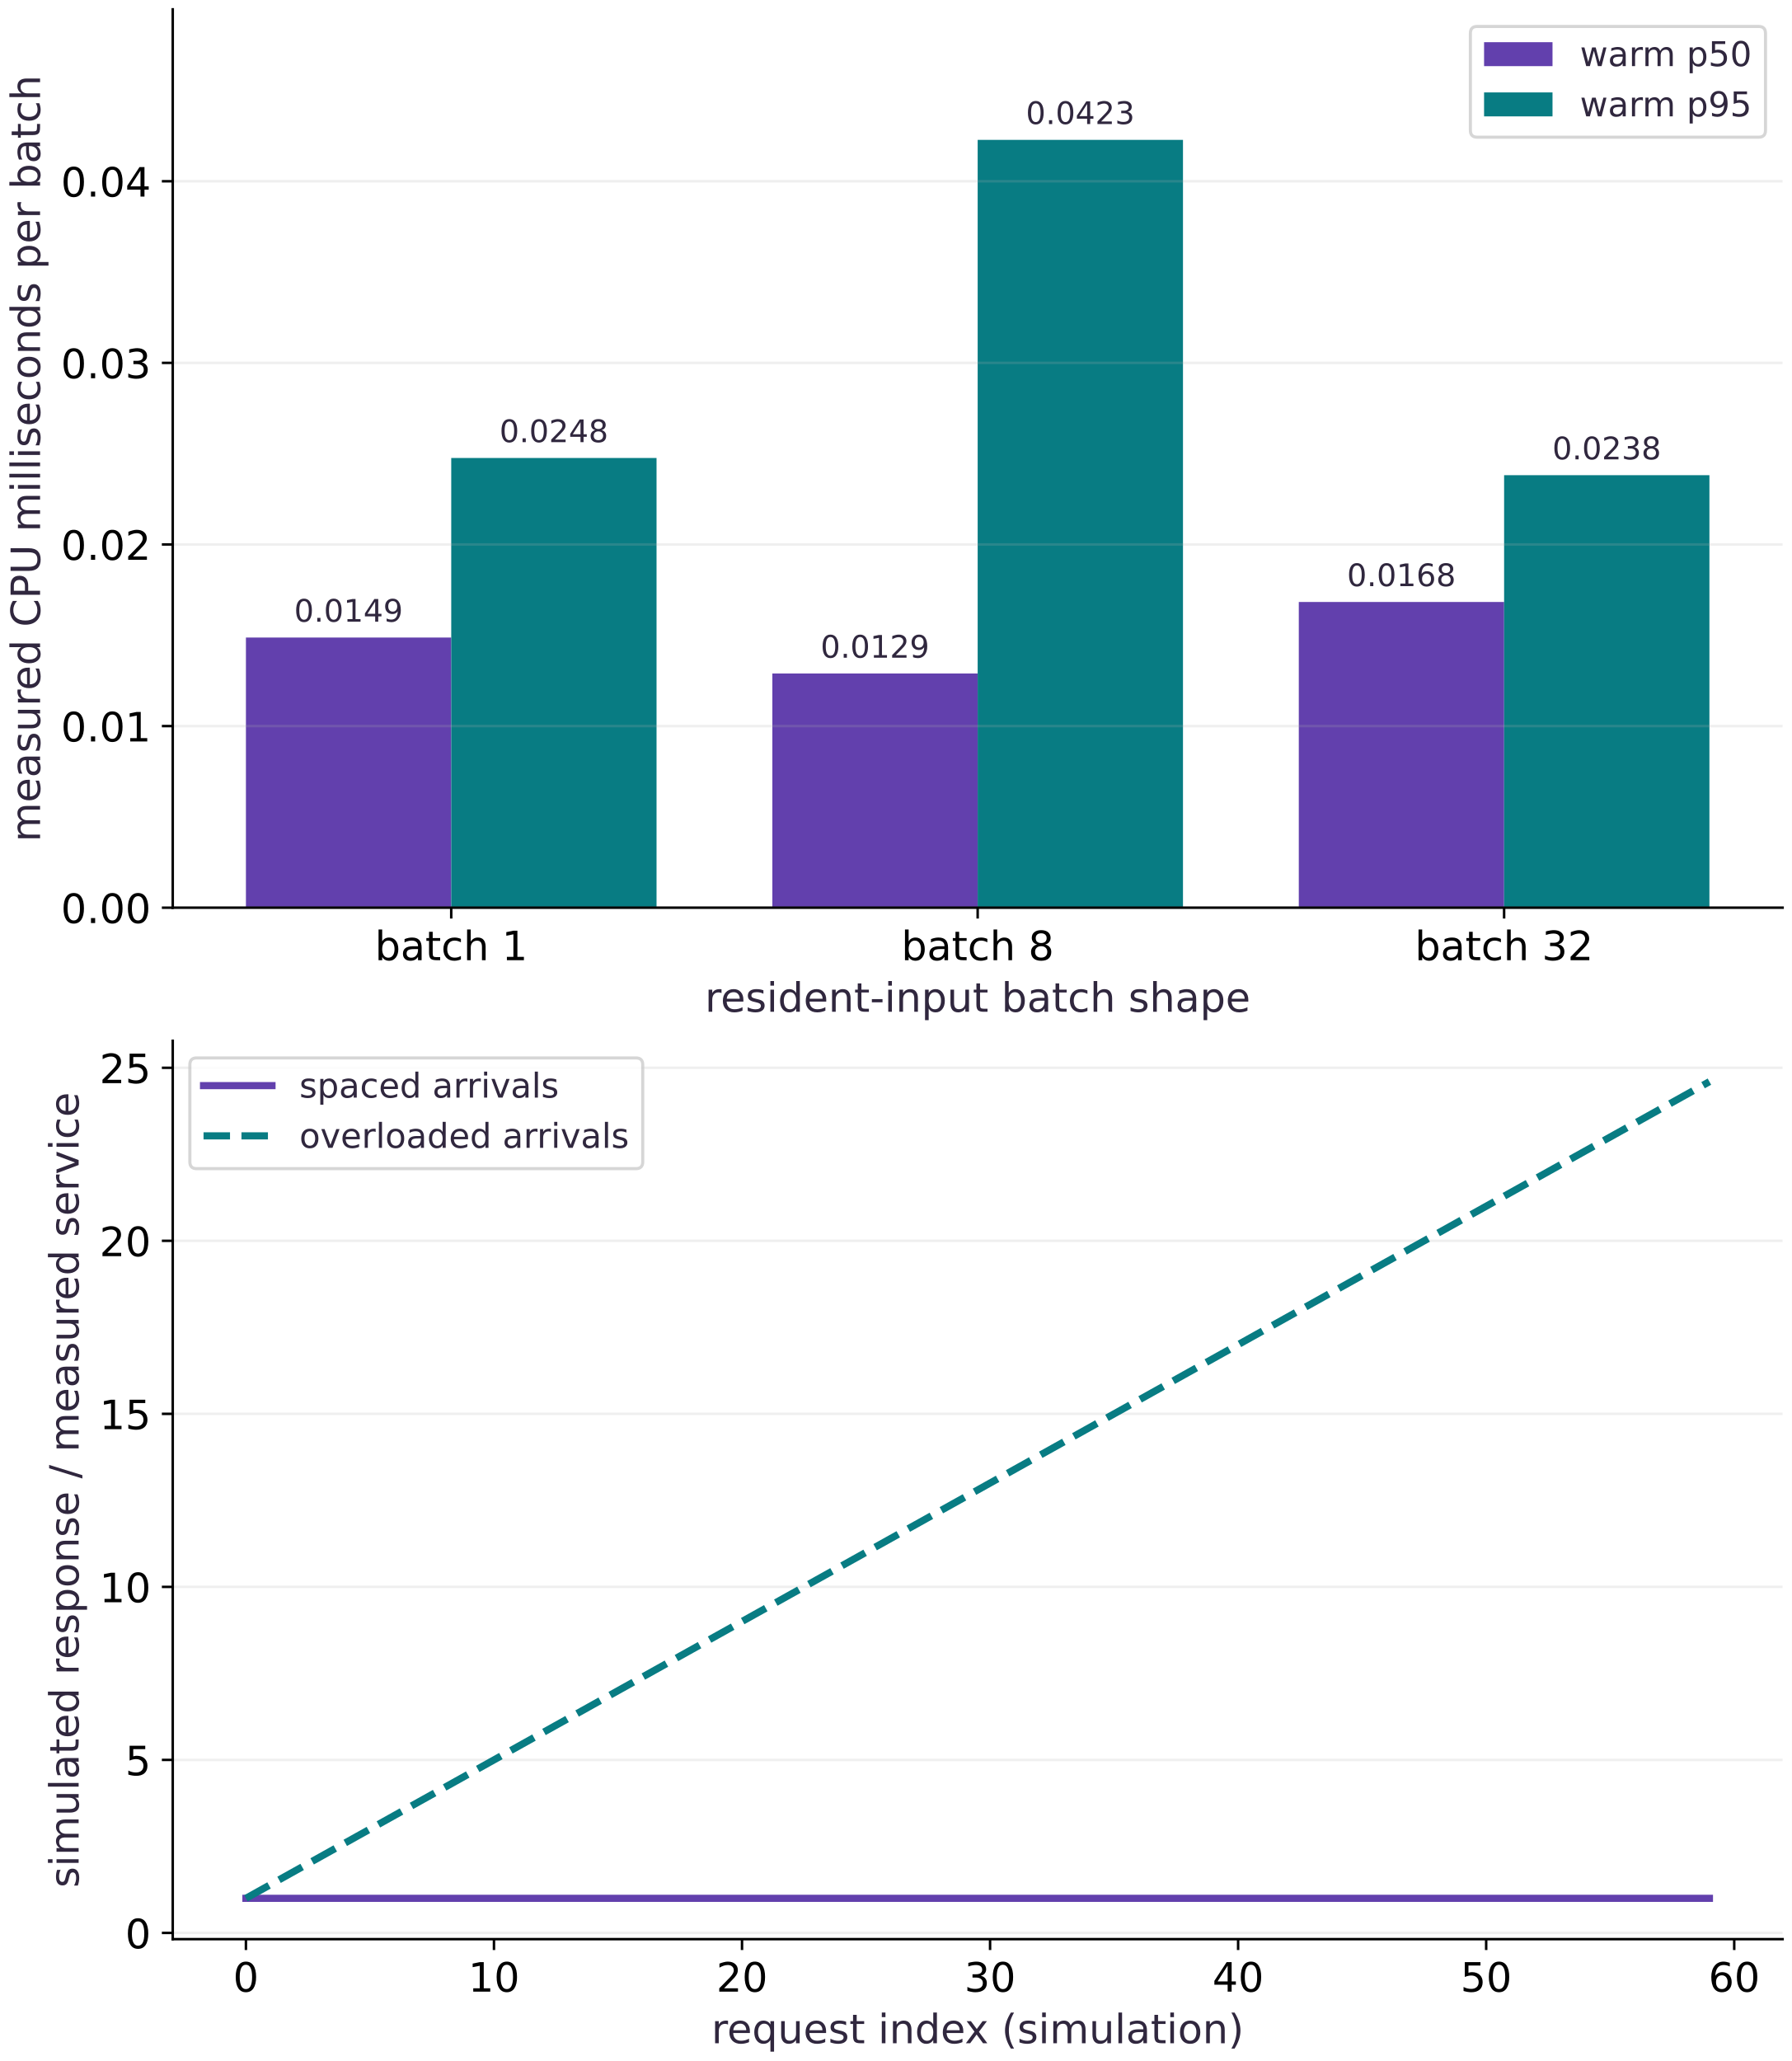
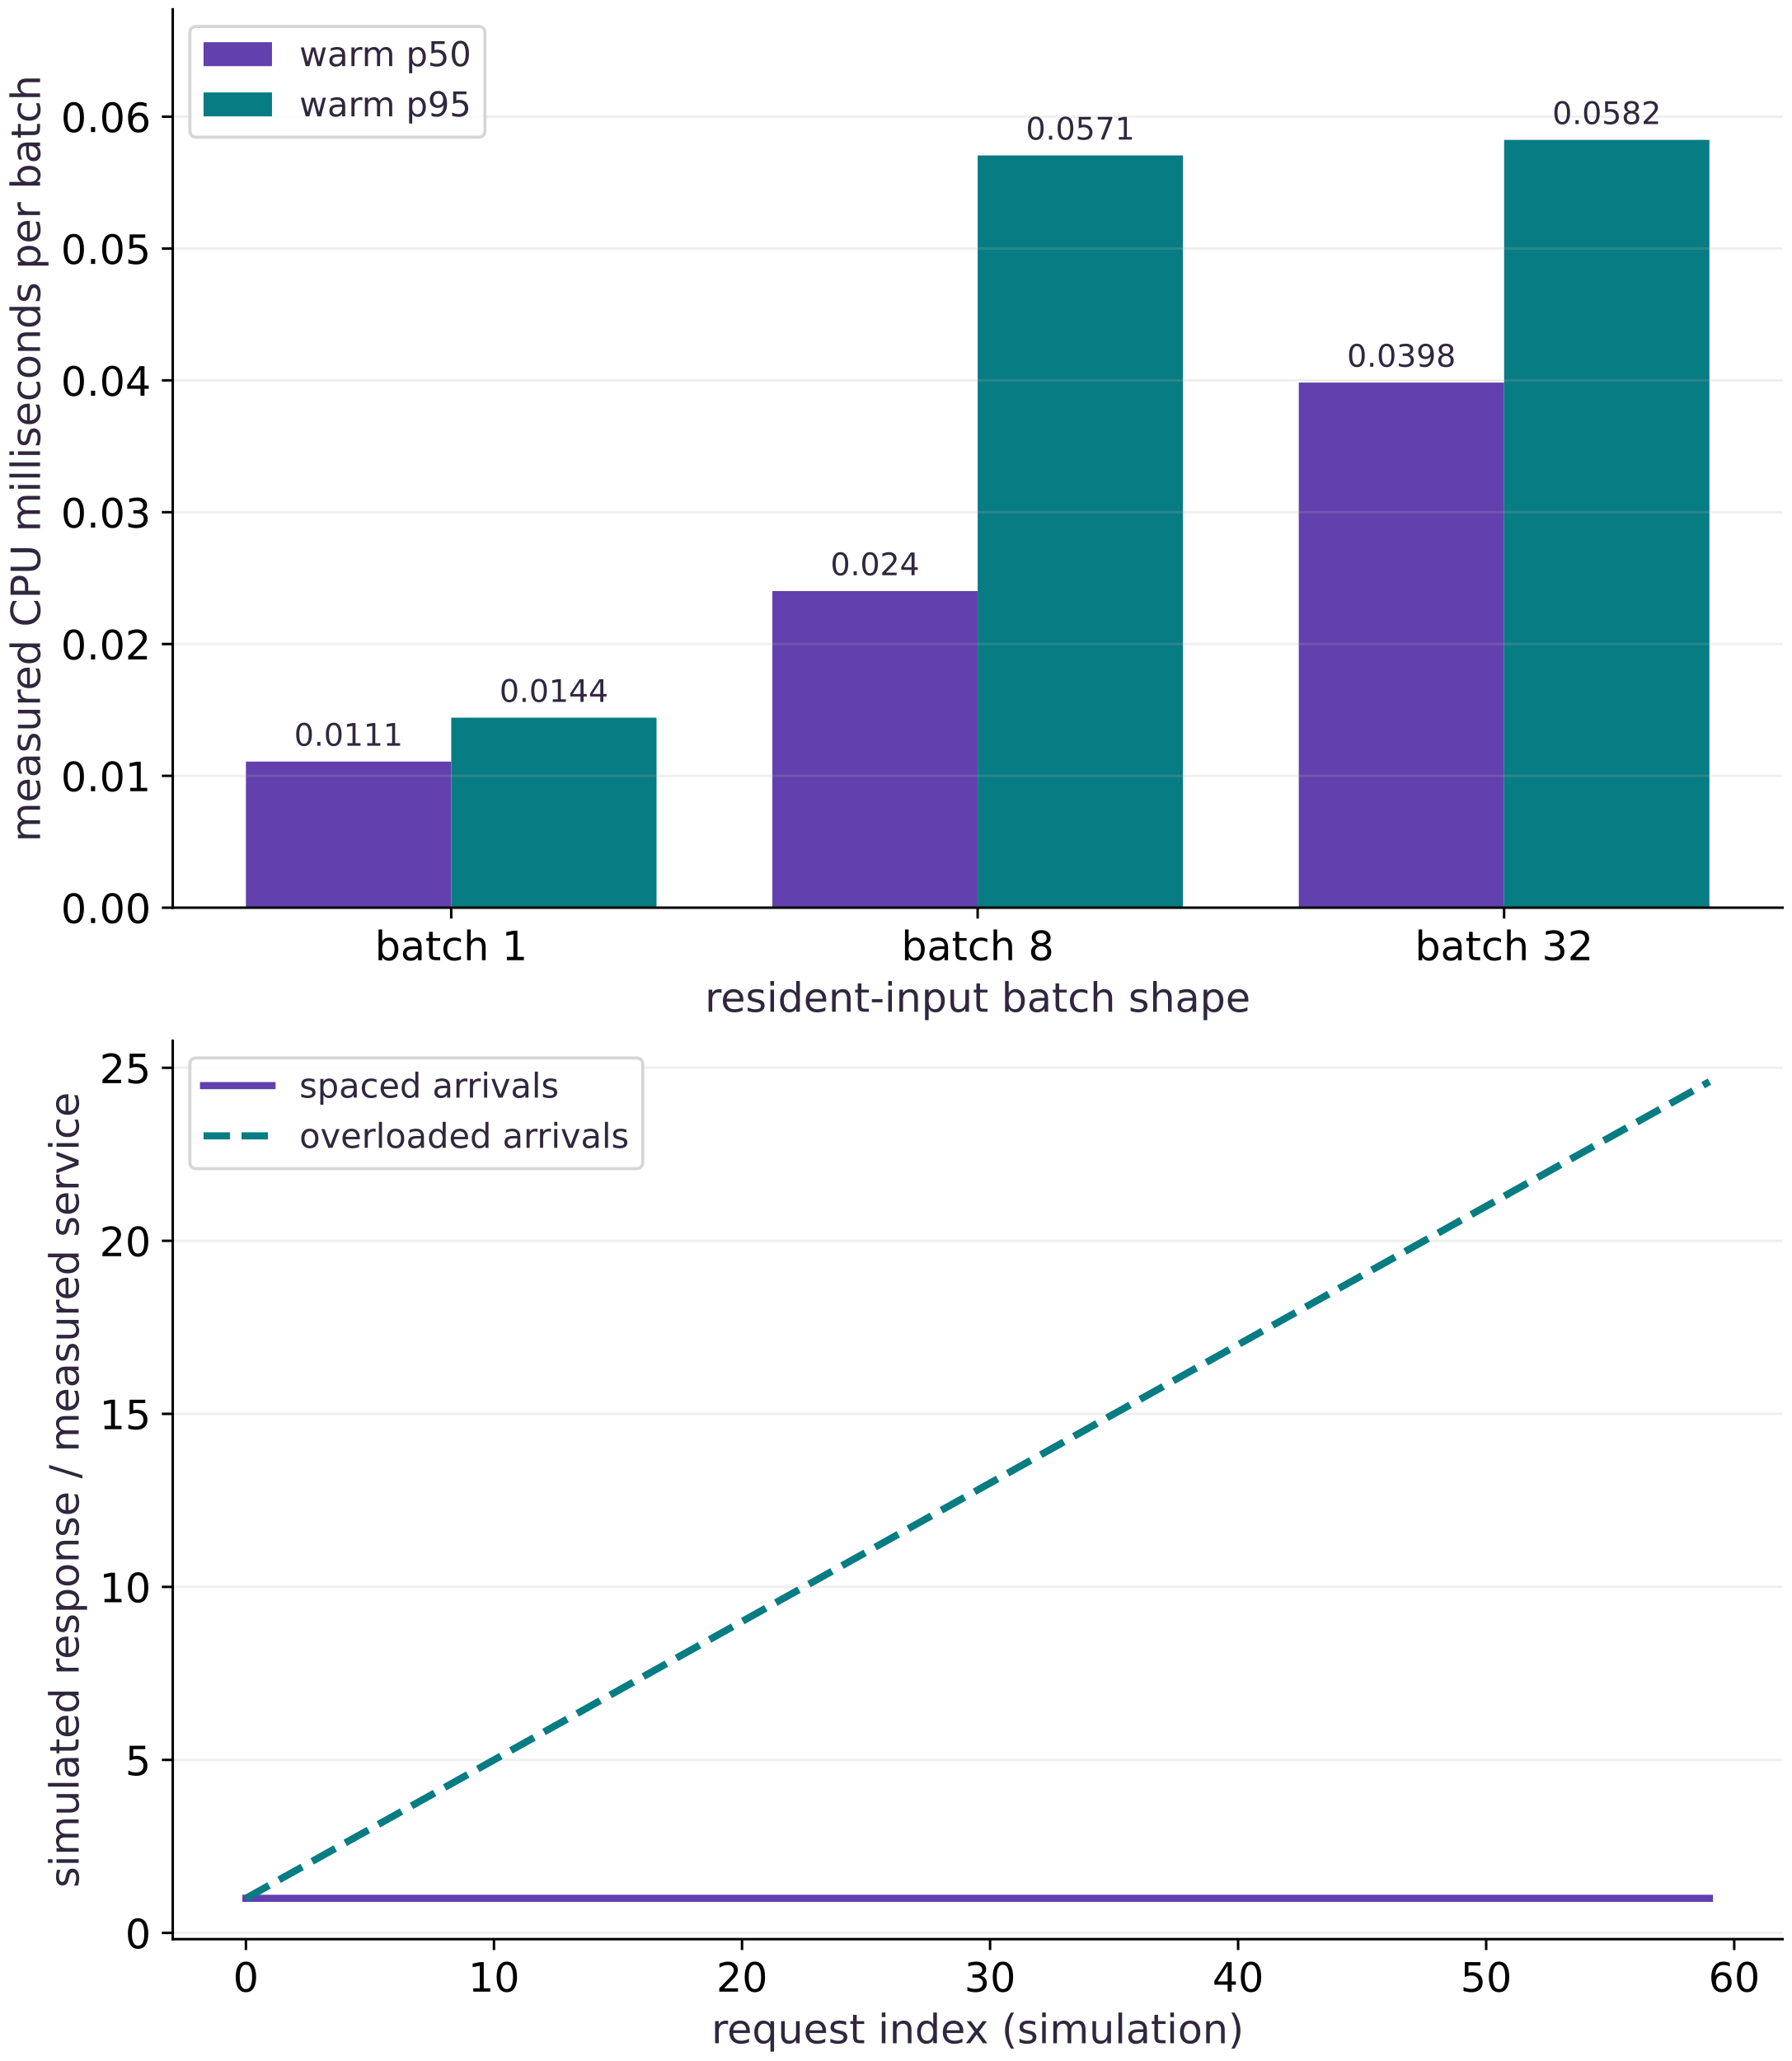
<svg xmlns="http://www.w3.org/2000/svg" xmlns:xlink="http://www.w3.org/1999/xlink" width="576pt" height="662.4pt" viewBox="0 0 576 662.4" version="1.1">
  <defs>
    <style type="text/css">*{stroke-linejoin: round; stroke-linecap: butt}</style>
  </defs>
  <g id="figure_1">
    <g id="patch_1">
      <path d="M 0 662.4  L 576 662.4  L 576 0  L 0 0  z " style="fill: #ffffff" />
    </g>
    <g id="axes_1">
      <g id="patch_2">
        <path d="M 55.527 291.725  L 573 291.725  L 573 3  L 55.527 3  z " style="fill: #ffffff" />
      </g>
      <g id="patch_3">
-         <path d="M 79.049 291.725  L 145.044 291.725  L 145.044 204.903  L 79.049 204.903  z " clip-path="url(#p5a13c304b7)" style="fill: #6240ad" />
+         <path d="M 79.049 291.725  L 145.044 291.725  L 145.044 244.764  L 79.049 244.764  z " clip-path="url(#p5a13c304b7)" style="fill: #6240ad" />
      </g>
      <g id="patch_4">
-         <path d="M 248.268 291.725  L 314.263 291.725  L 314.263 216.458  L 248.268 216.458  z " clip-path="url(#p5a13c304b7)" style="fill: #6240ad" />
+         <path d="M 248.268 291.725  L 314.263 291.725  L 314.263 189.952  L 248.268 189.952  z " clip-path="url(#p5a13c304b7)" style="fill: #6240ad" />
      </g>
      <g id="patch_5">
-         <path d="M 417.487 291.725  L 483.483 291.725  L 483.483 193.472  L 417.487 193.472  z " clip-path="url(#p5a13c304b7)" style="fill: #6240ad" />
+         <path d="M 417.487 291.725  L 483.483 291.725  L 483.483 122.953  L 417.487 122.953  z " clip-path="url(#p5a13c304b7)" style="fill: #6240ad" />
      </g>
      <g id="patch_6">
-         <path d="M 145.044 291.725  L 211.04 291.725  L 211.04 147.193  L 145.044 147.193  z " clip-path="url(#p5a13c304b7)" style="fill: #087c83" />
+         <path d="M 145.044 291.725  L 211.04 291.725  L 211.04 230.662  L 145.044 230.662  z " clip-path="url(#p5a13c304b7)" style="fill: #087c83" />
      </g>
      <g id="patch_7">
-         <path d="M 314.263 291.725  L 380.259 291.725  L 380.259 44.952  L 314.263 44.952  z " clip-path="url(#p5a13c304b7)" style="fill: #087c83" />
+         <path d="M 314.263 291.725  L 380.259 291.725  L 380.259 49.953  L 314.263 49.953  z " clip-path="url(#p5a13c304b7)" style="fill: #087c83" />
      </g>
      <g id="patch_8">
-         <path d="M 483.483 291.725  L 549.478 291.725  L 549.478 152.715  L 483.483 152.715  z " clip-path="url(#p5a13c304b7)" style="fill: #087c83" />
+         <path d="M 483.483 291.725  L 549.478 291.725  L 549.478 44.952  L 483.483 44.952  z " clip-path="url(#p5a13c304b7)" style="fill: #087c83" />
      </g>
      <g id="matplotlib.axis_1">
        <g id="xtick_1">
          <g id="line2d_1">
            <defs>
              <path id="m3e28c97b86" d="M 0 0  L 0 3.5  " style="stroke: #000000; stroke-width: 0.8" />
            </defs>
            <g>
              <use xlink:href="#m3e28c97b86" x="145.044" y="291.725" style="stroke: #000000; stroke-width: 0.8" />
            </g>
          </g>
          <g id="text_1">
            <text style="font-size: 13px; font-family: 'DejaVu Sans'; text-anchor: middle" x="145.044" y="308.603" transform="rotate(-0 145.0441 308.6028)">batch 1</text>
          </g>
        </g>
        <g id="xtick_2">
          <g id="line2d_2">
            <g>
              <use xlink:href="#m3e28c97b86" x="314.263" y="291.725" style="stroke: #000000; stroke-width: 0.8" />
            </g>
          </g>
          <g id="text_2">
            <text style="font-size: 13px; font-family: 'DejaVu Sans'; text-anchor: middle" x="314.263" y="308.603" transform="rotate(-0 314.2634 308.6028)">batch 8</text>
          </g>
        </g>
        <g id="xtick_3">
          <g id="line2d_3">
            <g>
              <use xlink:href="#m3e28c97b86" x="483.483" y="291.725" style="stroke: #000000; stroke-width: 0.8" />
            </g>
          </g>
          <g id="text_3">
            <text style="font-size: 13px; font-family: 'DejaVu Sans'; text-anchor: middle" x="483.483" y="308.603" transform="rotate(-0 483.4827 308.6028)">batch 32</text>
          </g>
        </g>
        <g id="text_4">
          <text style="font-size: 13px; font-family: 'DejaVu Sans'; text-anchor: middle; fill: #30273e" x="314.263" y="325.184" transform="rotate(-0 314.2634 325.1844)">resident-input batch shape</text>
        </g>
      </g>
      <g id="matplotlib.axis_2">
        <g id="ytick_1">
          <g id="line2d_4">
            <path d="M 55.527 291.725  L 573 291.725  " clip-path="url(#p5a13c304b7)" style="fill: none; stroke: #b0b0b0; stroke-opacity: 0.2; stroke-width: 0.8; stroke-linecap: square" />
          </g>
          <g id="line2d_5">
            <defs>
              <path id="mbb3c0e264d" d="M 0 0  L -3.5 0  " style="stroke: #000000; stroke-width: 0.8" />
            </defs>
            <g>
              <use xlink:href="#mbb3c0e264d" x="55.527" y="291.725" style="stroke: #000000; stroke-width: 0.8" />
            </g>
          </g>
          <g id="text_5">
            <text style="font-size: 13px; font-family: 'DejaVu Sans'; text-anchor: end" x="48.527" y="296.664" transform="rotate(-0 48.52712 296.6639)">0.00</text>
          </g>
        </g>
        <g id="ytick_2">
          <g id="line2d_6">
-             <path d="M 55.527 233.357  L 573 233.357  " clip-path="url(#p5a13c304b7)" style="fill: none; stroke: #b0b0b0; stroke-opacity: 0.2; stroke-width: 0.8; stroke-linecap: square" />
+             <path d="M 55.527 249.356  L 573 249.356  " clip-path="url(#p5a13c304b7)" style="fill: none; stroke: #b0b0b0; stroke-opacity: 0.2; stroke-width: 0.8; stroke-linecap: square" />
          </g>
          <g id="line2d_7">
            <g>
-               <use xlink:href="#mbb3c0e264d" x="55.527" y="233.357" style="stroke: #000000; stroke-width: 0.8" />
+               <use xlink:href="#mbb3c0e264d" x="55.527" y="249.356" style="stroke: #000000; stroke-width: 0.8" />
            </g>
          </g>
          <g id="text_6">
-             <text style="font-size: 13px; font-family: 'DejaVu Sans'; text-anchor: end" x="48.527" y="238.296" transform="rotate(-0 48.52712 238.2963)">0.01</text>
+             <text style="font-size: 13px; font-family: 'DejaVu Sans'; text-anchor: end" x="48.527" y="254.295" transform="rotate(-0 48.52712 254.2946)">0.01</text>
          </g>
        </g>
        <g id="ytick_3">
          <g id="line2d_8">
-             <path d="M 55.527 174.99  L 573 174.99  " clip-path="url(#p5a13c304b7)" style="fill: none; stroke: #b0b0b0; stroke-opacity: 0.2; stroke-width: 0.8; stroke-linecap: square" />
+             <path d="M 55.527 206.986  L 573 206.986  " clip-path="url(#p5a13c304b7)" style="fill: none; stroke: #b0b0b0; stroke-opacity: 0.2; stroke-width: 0.8; stroke-linecap: square" />
          </g>
          <g id="line2d_9">
            <g>
-               <use xlink:href="#mbb3c0e264d" x="55.527" y="174.99" style="stroke: #000000; stroke-width: 0.8" />
+               <use xlink:href="#mbb3c0e264d" x="55.527" y="206.986" style="stroke: #000000; stroke-width: 0.8" />
            </g>
          </g>
          <g id="text_7">
-             <text style="font-size: 13px; font-family: 'DejaVu Sans'; text-anchor: end" x="48.527" y="179.929" transform="rotate(-0 48.52712 179.9288)">0.02</text>
+             <text style="font-size: 13px; font-family: 'DejaVu Sans'; text-anchor: end" x="48.527" y="211.925" transform="rotate(-0 48.52712 211.9254)">0.02</text>
          </g>
        </g>
        <g id="ytick_4">
          <g id="line2d_10">
-             <path d="M 55.527 116.622  L 573 116.622  " clip-path="url(#p5a13c304b7)" style="fill: none; stroke: #b0b0b0; stroke-opacity: 0.2; stroke-width: 0.8; stroke-linecap: square" />
+             <path d="M 55.527 164.617  L 573 164.617  " clip-path="url(#p5a13c304b7)" style="fill: none; stroke: #b0b0b0; stroke-opacity: 0.2; stroke-width: 0.8; stroke-linecap: square" />
          </g>
          <g id="line2d_11">
            <g>
-               <use xlink:href="#mbb3c0e264d" x="55.527" y="116.622" style="stroke: #000000; stroke-width: 0.8" />
+               <use xlink:href="#mbb3c0e264d" x="55.527" y="164.617" style="stroke: #000000; stroke-width: 0.8" />
            </g>
          </g>
          <g id="text_8">
-             <text style="font-size: 13px; font-family: 'DejaVu Sans'; text-anchor: end" x="48.527" y="121.561" transform="rotate(-0 48.52712 121.5613)">0.03</text>
+             <text style="font-size: 13px; font-family: 'DejaVu Sans'; text-anchor: end" x="48.527" y="169.556" transform="rotate(-0 48.52712 169.5562)">0.03</text>
          </g>
        </g>
        <g id="ytick_5">
          <g id="line2d_12">
-             <path d="M 55.527 58.255  L 573 58.255  " clip-path="url(#p5a13c304b7)" style="fill: none; stroke: #b0b0b0; stroke-opacity: 0.2; stroke-width: 0.8; stroke-linecap: square" />
+             <path d="M 55.527 122.248  L 573 122.248  " clip-path="url(#p5a13c304b7)" style="fill: none; stroke: #b0b0b0; stroke-opacity: 0.2; stroke-width: 0.8; stroke-linecap: square" />
          </g>
          <g id="line2d_13">
            <g>
-               <use xlink:href="#mbb3c0e264d" x="55.527" y="58.255" style="stroke: #000000; stroke-width: 0.8" />
+               <use xlink:href="#mbb3c0e264d" x="55.527" y="122.248" style="stroke: #000000; stroke-width: 0.8" />
            </g>
          </g>
          <g id="text_9">
-             <text style="font-size: 13px; font-family: 'DejaVu Sans'; text-anchor: end" x="48.527" y="63.194" transform="rotate(-0 48.52712 63.19382)">0.04</text>
-           </g>
-         </g>
-         <g id="text_10">
+             <text style="font-size: 13px; font-family: 'DejaVu Sans'; text-anchor: end" x="48.527" y="127.187" transform="rotate(-0 48.52712 127.1869)">0.04</text>
+           </g>
+         </g>
+         <g id="ytick_6">
+           <g id="line2d_14">
+             <path d="M 55.527 79.879  L 573 79.879  " clip-path="url(#p5a13c304b7)" style="fill: none; stroke: #b0b0b0; stroke-opacity: 0.2; stroke-width: 0.8; stroke-linecap: square" />
+           </g>
+           <g id="line2d_15">
+             <g>
+               <use xlink:href="#mbb3c0e264d" x="55.527" y="79.879" style="stroke: #000000; stroke-width: 0.8" />
+             </g>
+           </g>
+           <g id="text_10">
+             <text style="font-size: 13px; font-family: 'DejaVu Sans'; text-anchor: end" x="48.527" y="84.818" transform="rotate(-0 48.52712 84.81771)">0.05</text>
+           </g>
+         </g>
+         <g id="ytick_7">
+           <g id="line2d_16">
+             <path d="M 55.527 37.51  L 573 37.51  " clip-path="url(#p5a13c304b7)" style="fill: none; stroke: #b0b0b0; stroke-opacity: 0.2; stroke-width: 0.8; stroke-linecap: square" />
+           </g>
+           <g id="line2d_17">
+             <g>
+               <use xlink:href="#mbb3c0e264d" x="55.527" y="37.51" style="stroke: #000000; stroke-width: 0.8" />
+             </g>
+           </g>
+           <g id="text_11">
+             <text style="font-size: 13px; font-family: 'DejaVu Sans'; text-anchor: end" x="48.527" y="42.448" transform="rotate(-0 48.52712 42.44848)">0.06</text>
+           </g>
+         </g>
+         <g id="text_12">
          <text style="font-size: 13px; font-family: 'DejaVu Sans'; text-anchor: middle; fill: #30273e" x="12.878" y="147.363" transform="rotate(-90 12.87821 147.3626)">measured CPU milliseconds per batch</text>
        </g>
      </g>
      <g id="patch_9">
        <path d="M 55.527 291.725  L 55.527 3  " style="fill: none; stroke: #000000; stroke-width: 0.8; stroke-linejoin: miter; stroke-linecap: square" />
      </g>
      <g id="patch_10">
        <path d="M 55.527 291.725  L 573 291.725  " style="fill: none; stroke: #000000; stroke-width: 0.8; stroke-linejoin: miter; stroke-linecap: square" />
      </g>
-       <g id="text_11">
-         <text style="font-size: 10px; font-family: 'DejaVu Sans'; text-anchor: middle; fill: #30273e" x="112.046" y="199.823" transform="rotate(-0 112.0464 199.823)">0.0149</text>
-       </g>
-       <g id="text_12">
-         <text style="font-size: 10px; font-family: 'DejaVu Sans'; text-anchor: middle; fill: #30273e" x="281.266" y="211.378" transform="rotate(-0 281.2657 211.3784)">0.0129</text>
-       </g>
      <g id="text_13">
-         <text style="font-size: 10px; font-family: 'DejaVu Sans'; text-anchor: middle; fill: #30273e" x="450.485" y="188.393" transform="rotate(-0 450.485 188.3927)">0.0168</text>
+         <text style="font-size: 10px; font-family: 'DejaVu Sans'; text-anchor: middle; fill: #30273e" x="112.046" y="239.685" transform="rotate(-0 112.0464 239.6845)">0.0111</text>
      </g>
      <g id="text_14">
-         <text style="font-size: 10px; font-family: 'DejaVu Sans'; text-anchor: middle; fill: #30273e" x="178.042" y="142.113" transform="rotate(-0 178.0419 142.1132)">0.0248</text>
+         <text style="font-size: 10px; font-family: 'DejaVu Sans'; text-anchor: middle; fill: #30273e" x="281.266" y="184.872" transform="rotate(-0 281.2657 184.8724)">0.024</text>
      </g>
      <g id="text_15">
-         <text style="font-size: 10px; font-family: 'DejaVu Sans'; text-anchor: middle; fill: #30273e" x="347.261" y="39.872" transform="rotate(-0 347.2612 39.87199)">0.0423</text>
+         <text style="font-size: 10px; font-family: 'DejaVu Sans'; text-anchor: middle; fill: #30273e" x="450.485" y="117.873" transform="rotate(-0 450.485 117.8733)">0.0398</text>
      </g>
      <g id="text_16">
-         <text style="font-size: 10px; font-family: 'DejaVu Sans'; text-anchor: middle; fill: #30273e" x="516.481" y="147.635" transform="rotate(-0 516.4805 147.6353)">0.0238</text>
+         <text style="font-size: 10px; font-family: 'DejaVu Sans'; text-anchor: middle; fill: #30273e" x="178.042" y="225.582" transform="rotate(-0 178.0419 225.582)">0.0144</text>
+       </g>
+       <g id="text_17">
+         <text style="font-size: 10px; font-family: 'DejaVu Sans'; text-anchor: middle; fill: #30273e" x="347.261" y="44.873" transform="rotate(-0 347.2612 44.87328)">0.0571</text>
+       </g>
+       <g id="text_18">
+         <text style="font-size: 10px; font-family: 'DejaVu Sans'; text-anchor: middle; fill: #30273e" x="516.481" y="39.872" transform="rotate(-0 516.4805 39.87199)">0.0582</text>
      </g>
      <g id="legend_1">
        <g id="patch_11">
-           <path d="M 474.842 44.092  L 565.3 44.092  Q 567.5 44.092 567.5 41.892  L 567.5 10.7  Q 567.5 8.5 565.3 8.5  L 474.842 8.5  Q 472.642 8.5 472.642 10.7  L 472.642 41.892  Q 472.642 44.092 474.842 44.092  z " style="fill: #ffffff; opacity: 0.8; stroke: #cccccc; stroke-linejoin: miter" />
+           <path d="M 63.227 44.092  L 153.685 44.092  Q 155.885 44.092 155.885 41.892  L 155.885 10.7  Q 155.885 8.5 153.685 8.5  L 63.227 8.5  Q 61.027 8.5 61.027 10.7  L 61.027 41.892  Q 61.027 44.092 63.227 44.092  z " style="fill: #ffffff; opacity: 0.8; stroke: #cccccc; stroke-linejoin: miter" />
        </g>
        <g id="patch_12">
-           <path d="M 477.042 21.259  L 499.042 21.259  L 499.042 13.559  L 477.042 13.559  z " style="fill: #6240ad" />
-         </g>
-         <g id="text_17">
-           <text style="font-size: 11px; font-family: 'DejaVu Sans'; text-anchor: start; fill: #30273e" x="507.842" y="21.259" transform="rotate(-0 507.8419 21.25852)">warm p50</text>
+           <path d="M 65.427 21.259  L 87.427 21.259  L 87.427 13.559  L 65.427 13.559  z " style="fill: #6240ad" />
+         </g>
+         <g id="text_19">
+           <text style="font-size: 11px; font-family: 'DejaVu Sans'; text-anchor: start; fill: #30273e" x="96.227" y="21.259" transform="rotate(-0 96.22711 21.25852)">warm p50</text>
        </g>
        <g id="patch_13">
-           <path d="M 477.042 37.404  L 499.042 37.404  L 499.042 29.704  L 477.042 29.704  z " style="fill: #087c83" />
-         </g>
-         <g id="text_18">
-           <text style="font-size: 11px; font-family: 'DejaVu Sans'; text-anchor: start; fill: #30273e" x="507.842" y="37.404" transform="rotate(-0 507.8419 37.40446)">warm p95</text>
+           <path d="M 65.427 37.404  L 87.427 37.404  L 87.427 29.704  L 65.427 29.704  z " style="fill: #087c83" />
+         </g>
+         <g id="text_20">
+           <text style="font-size: 11px; font-family: 'DejaVu Sans'; text-anchor: start; fill: #30273e" x="96.227" y="37.404" transform="rotate(-0 96.22711 37.40446)">warm p95</text>
        </g>
      </g>
    </g>
    <g id="axes_2">
      <g id="patch_14">
        <path d="M 55.527 623.237  L 573 623.237  L 573 334.512  L 55.527 334.512  z " style="fill: #ffffff" />
      </g>
      <g id="matplotlib.axis_3">
        <g id="xtick_4">
-           <g id="line2d_14">
+           <g id="line2d_18">
            <g>
              <use xlink:href="#m3e28c97b86" x="79.049" y="623.237" style="stroke: #000000; stroke-width: 0.8" />
            </g>
          </g>
-           <g id="text_19">
+           <g id="text_21">
            <text style="font-size: 13px; font-family: 'DejaVu Sans'; text-anchor: middle" x="79.049" y="640.115" transform="rotate(-0 79.0486 640.1146)">0</text>
          </g>
        </g>
        <g id="xtick_5">
-           <g id="line2d_15">
+           <g id="line2d_19">
            <g>
              <use xlink:href="#m3e28c97b86" x="158.782" y="623.237" style="stroke: #000000; stroke-width: 0.8" />
            </g>
          </g>
-           <g id="text_20">
+           <g id="text_22">
            <text style="font-size: 13px; font-family: 'DejaVu Sans'; text-anchor: middle" x="158.782" y="640.115" transform="rotate(-0 158.7824 640.1146)">10</text>
          </g>
        </g>
        <g id="xtick_6">
-           <g id="line2d_16">
+           <g id="line2d_20">
            <g>
              <use xlink:href="#m3e28c97b86" x="238.516" y="623.237" style="stroke: #000000; stroke-width: 0.8" />
            </g>
          </g>
-           <g id="text_21">
+           <g id="text_23">
            <text style="font-size: 13px; font-family: 'DejaVu Sans'; text-anchor: middle" x="238.516" y="640.115" transform="rotate(-0 238.5163 640.1146)">20</text>
          </g>
        </g>
        <g id="xtick_7">
-           <g id="line2d_17">
+           <g id="line2d_21">
            <g>
              <use xlink:href="#m3e28c97b86" x="318.25" y="623.237" style="stroke: #000000; stroke-width: 0.8" />
            </g>
          </g>
-           <g id="text_22">
+           <g id="text_24">
            <text style="font-size: 13px; font-family: 'DejaVu Sans'; text-anchor: middle" x="318.25" y="640.115" transform="rotate(-0 318.2501 640.1146)">30</text>
          </g>
        </g>
        <g id="xtick_8">
-           <g id="line2d_18">
+           <g id="line2d_22">
            <g>
              <use xlink:href="#m3e28c97b86" x="397.984" y="623.237" style="stroke: #000000; stroke-width: 0.8" />
            </g>
          </g>
-           <g id="text_23">
+           <g id="text_25">
            <text style="font-size: 13px; font-family: 'DejaVu Sans'; text-anchor: middle" x="397.984" y="640.115" transform="rotate(-0 397.984 640.1146)">40</text>
          </g>
        </g>
        <g id="xtick_9">
-           <g id="line2d_19">
+           <g id="line2d_23">
            <g>
              <use xlink:href="#m3e28c97b86" x="477.718" y="623.237" style="stroke: #000000; stroke-width: 0.8" />
            </g>
          </g>
-           <g id="text_24">
+           <g id="text_26">
            <text style="font-size: 13px; font-family: 'DejaVu Sans'; text-anchor: middle" x="477.718" y="640.115" transform="rotate(-0 477.7178 640.1146)">50</text>
          </g>
        </g>
        <g id="xtick_10">
-           <g id="line2d_20">
+           <g id="line2d_24">
            <g>
              <use xlink:href="#m3e28c97b86" x="557.452" y="623.237" style="stroke: #000000; stroke-width: 0.8" />
            </g>
          </g>
-           <g id="text_25">
+           <g id="text_27">
            <text style="font-size: 13px; font-family: 'DejaVu Sans'; text-anchor: middle" x="557.452" y="640.115" transform="rotate(-0 557.4517 640.1146)">60</text>
          </g>
        </g>
-         <g id="text_26">
+         <g id="text_28">
          <text style="font-size: 13px; font-family: 'DejaVu Sans'; text-anchor: middle; fill: #30273e" x="314.263" y="656.696" transform="rotate(-0 314.2634 656.6962)">request index (simulation)</text>
        </g>
      </g>
      <g id="matplotlib.axis_4">
-         <g id="ytick_6">
-           <g id="line2d_21">
-             <path d="M 55.527 621.235  L 573 621.235  " clip-path="url(#pe984408ef5)" style="fill: none; stroke: #b0b0b0; stroke-opacity: 0.2; stroke-width: 0.8; stroke-linecap: square" />
-           </g>
-           <g id="line2d_22">
-             <g>
-               <use xlink:href="#mbb3c0e264d" x="55.527" y="621.235" style="stroke: #000000; stroke-width: 0.8" />
-             </g>
-           </g>
-           <g id="text_27">
-             <text style="font-size: 13px; font-family: 'DejaVu Sans'; text-anchor: end" x="48.527" y="626.174" transform="rotate(-0 48.52712 626.1737)">0</text>
-           </g>
-         </g>
-         <g id="ytick_7">
-           <g id="line2d_23">
-             <path d="M 55.527 565.625  L 573 565.625  " clip-path="url(#pe984408ef5)" style="fill: none; stroke: #b0b0b0; stroke-opacity: 0.2; stroke-width: 0.8; stroke-linecap: square" />
-           </g>
-           <g id="line2d_24">
-             <g>
-               <use xlink:href="#mbb3c0e264d" x="55.527" y="565.625" style="stroke: #000000; stroke-width: 0.8" />
-             </g>
-           </g>
-           <g id="text_28">
-             <text style="font-size: 13px; font-family: 'DejaVu Sans'; text-anchor: end" x="48.527" y="570.564" transform="rotate(-0 48.52712 570.5642)">5</text>
-           </g>
-         </g>
        <g id="ytick_8">
          <g id="line2d_25">
-             <path d="M 55.527 510.016  L 573 510.016  " clip-path="url(#pe984408ef5)" style="fill: none; stroke: #b0b0b0; stroke-opacity: 0.2; stroke-width: 0.8; stroke-linecap: square" />
+             <path d="M 55.527 621.235  L 573 621.235  " clip-path="url(#pe984408ef5)" style="fill: none; stroke: #b0b0b0; stroke-opacity: 0.2; stroke-width: 0.8; stroke-linecap: square" />
          </g>
          <g id="line2d_26">
            <g>
-               <use xlink:href="#mbb3c0e264d" x="55.527" y="510.016" style="stroke: #000000; stroke-width: 0.8" />
+               <use xlink:href="#mbb3c0e264d" x="55.527" y="621.235" style="stroke: #000000; stroke-width: 0.8" />
            </g>
          </g>
          <g id="text_29">
-             <text style="font-size: 13px; font-family: 'DejaVu Sans'; text-anchor: end" x="48.527" y="514.955" transform="rotate(-0 48.52712 514.9546)">10</text>
+             <text style="font-size: 13px; font-family: 'DejaVu Sans'; text-anchor: end" x="48.527" y="626.174" transform="rotate(-0 48.52712 626.1737)">0</text>
          </g>
        </g>
        <g id="ytick_9">
          <g id="line2d_27">
-             <path d="M 55.527 454.406  L 573 454.406  " clip-path="url(#pe984408ef5)" style="fill: none; stroke: #b0b0b0; stroke-opacity: 0.2; stroke-width: 0.8; stroke-linecap: square" />
+             <path d="M 55.527 565.625  L 573 565.625  " clip-path="url(#pe984408ef5)" style="fill: none; stroke: #b0b0b0; stroke-opacity: 0.2; stroke-width: 0.8; stroke-linecap: square" />
          </g>
          <g id="line2d_28">
            <g>
-               <use xlink:href="#mbb3c0e264d" x="55.527" y="454.406" style="stroke: #000000; stroke-width: 0.8" />
+               <use xlink:href="#mbb3c0e264d" x="55.527" y="565.625" style="stroke: #000000; stroke-width: 0.8" />
            </g>
          </g>
          <g id="text_30">
-             <text style="font-size: 13px; font-family: 'DejaVu Sans'; text-anchor: end" x="48.527" y="459.345" transform="rotate(-0 48.52712 459.3451)">15</text>
+             <text style="font-size: 13px; font-family: 'DejaVu Sans'; text-anchor: end" x="48.527" y="570.564" transform="rotate(-0 48.52712 570.5642)">5</text>
          </g>
        </g>
        <g id="ytick_10">
          <g id="line2d_29">
-             <path d="M 55.527 398.797  L 573 398.797  " clip-path="url(#pe984408ef5)" style="fill: none; stroke: #b0b0b0; stroke-opacity: 0.2; stroke-width: 0.8; stroke-linecap: square" />
+             <path d="M 55.527 510.016  L 573 510.016  " clip-path="url(#pe984408ef5)" style="fill: none; stroke: #b0b0b0; stroke-opacity: 0.2; stroke-width: 0.8; stroke-linecap: square" />
          </g>
          <g id="line2d_30">
            <g>
-               <use xlink:href="#mbb3c0e264d" x="55.527" y="398.797" style="stroke: #000000; stroke-width: 0.8" />
+               <use xlink:href="#mbb3c0e264d" x="55.527" y="510.016" style="stroke: #000000; stroke-width: 0.8" />
            </g>
          </g>
          <g id="text_31">
-             <text style="font-size: 13px; font-family: 'DejaVu Sans'; text-anchor: end" x="48.527" y="403.736" transform="rotate(-0 48.52712 403.7356)">20</text>
+             <text style="font-size: 13px; font-family: 'DejaVu Sans'; text-anchor: end" x="48.527" y="514.955" transform="rotate(-0 48.52712 514.9546)">10</text>
          </g>
        </g>
        <g id="ytick_11">
          <g id="line2d_31">
+             <path d="M 55.527 454.406  L 573 454.406  " clip-path="url(#pe984408ef5)" style="fill: none; stroke: #b0b0b0; stroke-opacity: 0.2; stroke-width: 0.8; stroke-linecap: square" />
+           </g>
+           <g id="line2d_32">
+             <g>
+               <use xlink:href="#mbb3c0e264d" x="55.527" y="454.406" style="stroke: #000000; stroke-width: 0.8" />
+             </g>
+           </g>
+           <g id="text_32">
+             <text style="font-size: 13px; font-family: 'DejaVu Sans'; text-anchor: end" x="48.527" y="459.345" transform="rotate(-0 48.52712 459.3451)">15</text>
+           </g>
+         </g>
+         <g id="ytick_12">
+           <g id="line2d_33">
+             <path d="M 55.527 398.797  L 573 398.797  " clip-path="url(#pe984408ef5)" style="fill: none; stroke: #b0b0b0; stroke-opacity: 0.2; stroke-width: 0.8; stroke-linecap: square" />
+           </g>
+           <g id="line2d_34">
+             <g>
+               <use xlink:href="#mbb3c0e264d" x="55.527" y="398.797" style="stroke: #000000; stroke-width: 0.8" />
+             </g>
+           </g>
+           <g id="text_33">
+             <text style="font-size: 13px; font-family: 'DejaVu Sans'; text-anchor: end" x="48.527" y="403.736" transform="rotate(-0 48.52712 403.7356)">20</text>
+           </g>
+         </g>
+         <g id="ytick_13">
+           <g id="line2d_35">
            <path d="M 55.527 343.187  L 573 343.187  " clip-path="url(#pe984408ef5)" style="fill: none; stroke: #b0b0b0; stroke-opacity: 0.2; stroke-width: 0.8; stroke-linecap: square" />
          </g>
-           <g id="line2d_32">
+           <g id="line2d_36">
            <g>
              <use xlink:href="#mbb3c0e264d" x="55.527" y="343.187" style="stroke: #000000; stroke-width: 0.8" />
            </g>
          </g>
-           <g id="text_32">
+           <g id="text_34">
            <text style="font-size: 13px; font-family: 'DejaVu Sans'; text-anchor: end" x="48.527" y="348.126" transform="rotate(-0 48.52712 348.1261)">25</text>
          </g>
        </g>
-         <g id="text_33">
+         <g id="text_35">
          <text style="font-size: 13px; font-family: 'DejaVu Sans'; text-anchor: middle; fill: #30273e" x="25.281" y="478.874" transform="rotate(-90 25.28102 478.8743)">simulated response / measured service</text>
        </g>
      </g>
-       <g id="line2d_33">
+       <g id="line2d_37">
        <path d="M 79.049 610.113  L 87.022 610.113  L 94.995 610.113  L 102.969 610.113  L 110.942 610.113  L 118.916 610.113  L 126.889 610.113  L 134.862 610.113  L 142.836 610.113  L 150.809 610.113  L 158.782 610.113  L 166.756 610.113  L 174.729 610.113  L 182.703 610.113  L 190.676 610.113  L 198.649 610.113  L 206.623 610.113  L 214.596 610.113  L 222.57 610.113  L 230.543 610.113  L 238.516 610.113  L 246.49 610.113  L 254.463 610.113  L 262.436 610.113  L 270.41 610.113  L 278.383 610.113  L 286.357 610.113  L 294.33 610.113  L 302.303 610.113  L 310.277 610.113  L 318.25 610.113  L 326.224 610.113  L 334.197 610.113  L 342.17 610.113  L 350.144 610.113  L 358.117 610.113  L 366.09 610.113  L 374.064 610.113  L 382.037 610.113  L 390.011 610.113  L 397.984 610.113  L 405.957 610.113  L 413.931 610.113  L 421.904 610.113  L 429.878 610.113  L 437.851 610.113  L 445.824 610.113  L 453.798 610.113  L 461.771 610.113  L 469.744 610.113  L 477.718 610.113  L 485.691 610.113  L 493.665 610.113  L 501.638 610.113  L 509.611 610.113  L 517.585 610.113  L 525.558 610.113  L 533.532 610.113  L 541.505 610.113  L 549.478 610.113  " clip-path="url(#pe984408ef5)" style="fill: none; stroke: #6240ad; stroke-width: 2.3; stroke-linecap: square" />
      </g>
-       <g id="line2d_34">
+       <g id="line2d_38">
        <path d="M 79.049 610.113  L 87.022 605.664  L 94.995 601.215  L 102.969 596.767  L 110.942 592.318  L 118.916 587.869  L 126.889 583.42  L 134.862 578.971  L 142.836 574.523  L 150.809 570.074  L 158.782 565.625  L 166.756 561.176  L 174.729 556.728  L 182.703 552.279  L 190.676 547.83  L 198.649 543.381  L 206.623 538.933  L 214.596 534.484  L 222.57 530.035  L 230.543 525.586  L 238.516 521.138  L 246.49 516.689  L 254.463 512.24  L 262.436 507.791  L 270.41 503.343  L 278.383 498.894  L 286.357 494.445  L 294.33 489.996  L 302.303 485.547  L 310.277 481.099  L 318.25 476.65  L 326.224 472.201  L 334.197 467.752  L 342.17 463.304  L 350.144 458.855  L 358.117 454.406  L 366.09 449.957  L 374.064 445.509  L 382.037 441.06  L 390.011 436.611  L 397.984 432.162  L 405.957 427.714  L 413.931 423.265  L 421.904 418.816  L 429.878 414.367  L 437.851 409.919  L 445.824 405.47  L 453.798 401.021  L 461.771 396.572  L 469.744 392.123  L 477.718 387.675  L 485.691 383.226  L 493.665 378.777  L 501.638 374.328  L 509.611 369.88  L 517.585 365.431  L 525.558 360.982  L 533.532 356.533  L 541.505 352.085  L 549.478 347.636  " clip-path="url(#pe984408ef5)" style="fill: none; stroke-dasharray: 8.51,3.68; stroke-dashoffset: 0; stroke: #087c83; stroke-width: 2.3" />
      </g>
      <g id="patch_15">
        <path d="M 55.527 623.237  L 55.527 334.512  " style="fill: none; stroke: #000000; stroke-width: 0.8; stroke-linejoin: miter; stroke-linecap: square" />
      </g>
      <g id="patch_16">
        <path d="M 55.527 623.237  L 573 623.237  " style="fill: none; stroke: #000000; stroke-width: 0.8; stroke-linejoin: miter; stroke-linecap: square" />
      </g>
      <g id="legend_2">
        <g id="patch_17">
          <path d="M 63.227 375.604  L 204.404 375.604  Q 206.604 375.604 206.604 373.404  L 206.604 342.212  Q 206.604 340.012 204.404 340.012  L 63.227 340.012  Q 61.027 340.012 61.027 342.212  L 61.027 373.404  Q 61.027 375.604 63.227 375.604  z " style="fill: #ffffff; opacity: 0.8; stroke: #cccccc; stroke-linejoin: miter" />
        </g>
-         <g id="line2d_35">
+         <g id="line2d_39">
          <path d="M 65.427 348.92  L 76.427 348.92  L 87.427 348.92  " style="fill: none; stroke: #6240ad; stroke-width: 2.3; stroke-linecap: square" />
        </g>
-         <g id="text_34">
+         <g id="text_36">
          <text style="font-size: 11px; font-family: 'DejaVu Sans'; text-anchor: start; fill: #30273e" x="96.227" y="352.77" transform="rotate(-0 96.22711 352.7703)">spaced arrivals</text>
        </g>
-         <g id="line2d_36">
+         <g id="line2d_40">
          <path d="M 65.427 365.066  L 76.427 365.066  L 87.427 365.066  " style="fill: none; stroke-dasharray: 8.51,3.68; stroke-dashoffset: 0; stroke: #087c83; stroke-width: 2.3" />
        </g>
-         <g id="text_35">
+         <g id="text_37">
          <text style="font-size: 11px; font-family: 'DejaVu Sans'; text-anchor: start; fill: #30273e" x="96.227" y="368.916" transform="rotate(-0 96.22711 368.9162)">overloaded arrivals</text>
        </g>
      </g>
    </g>
  </g>
  <defs>
    <clipPath id="p5a13c304b7">
      <rect x="55.527" y="3" width="517.473" height="288.725" />
    </clipPath>
    <clipPath id="pe984408ef5">
      <rect x="55.527" y="334.512" width="517.473" height="288.725" />
    </clipPath>
  </defs>
</svg>
